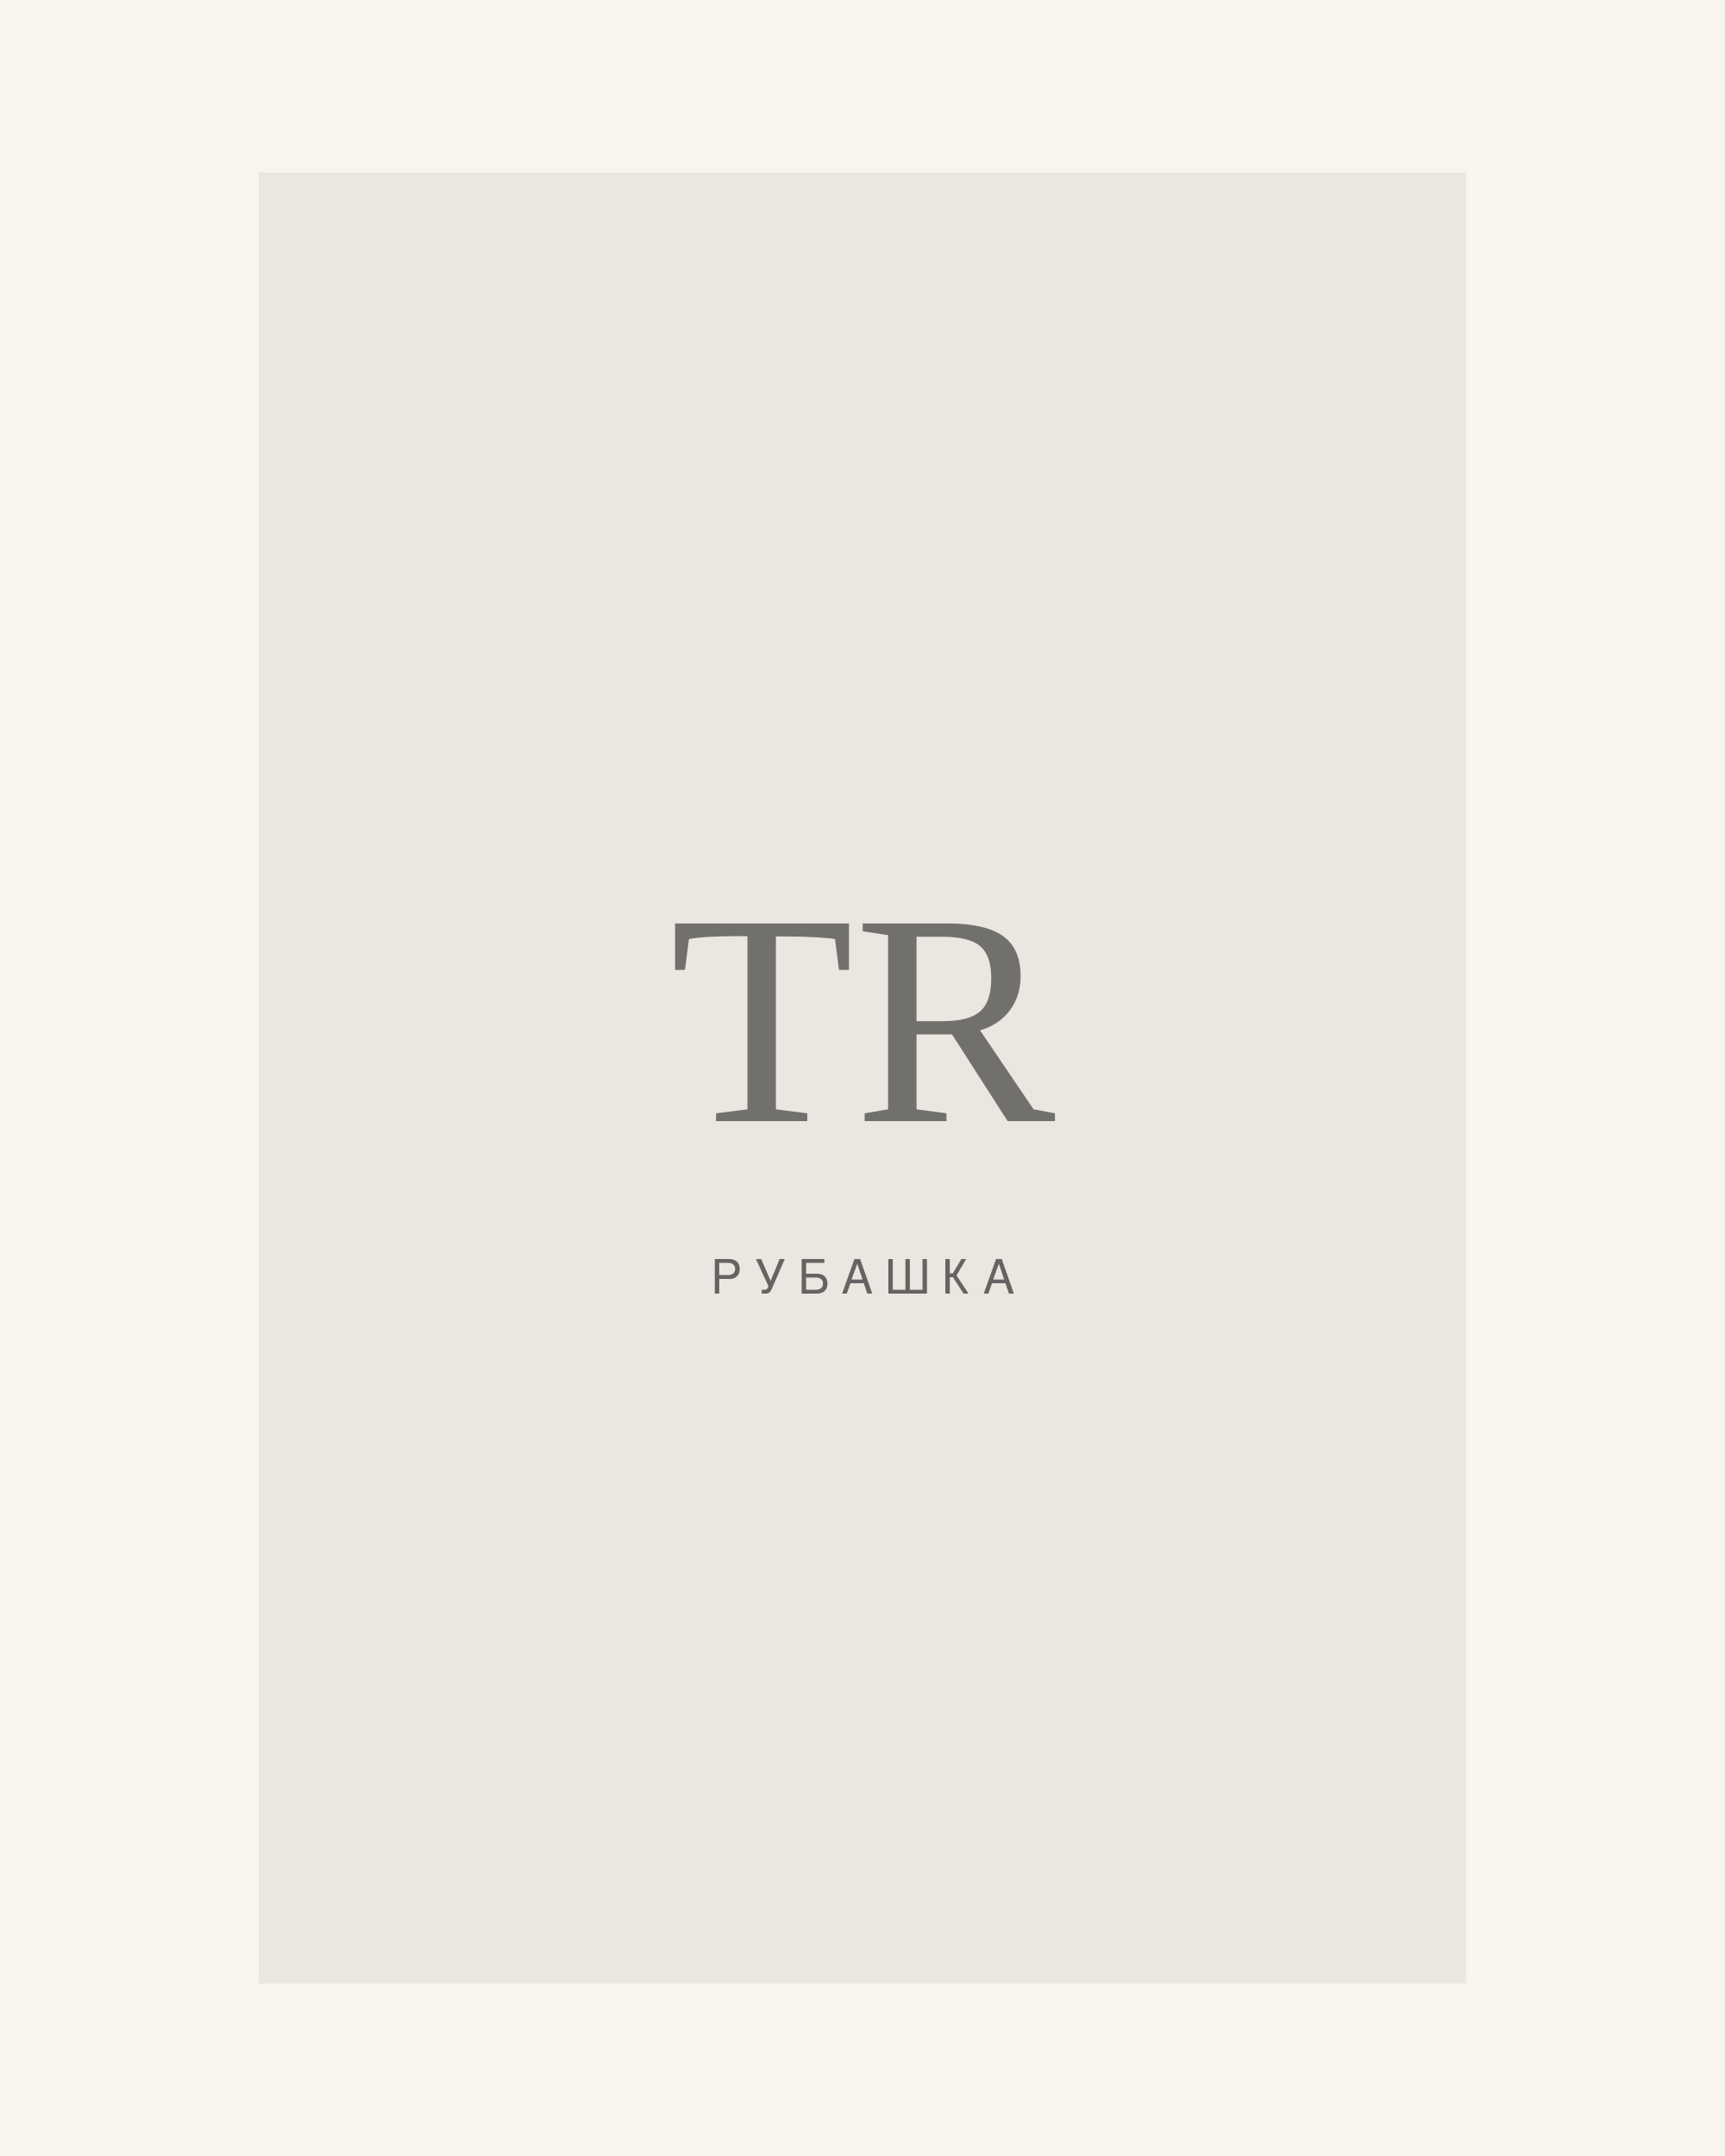
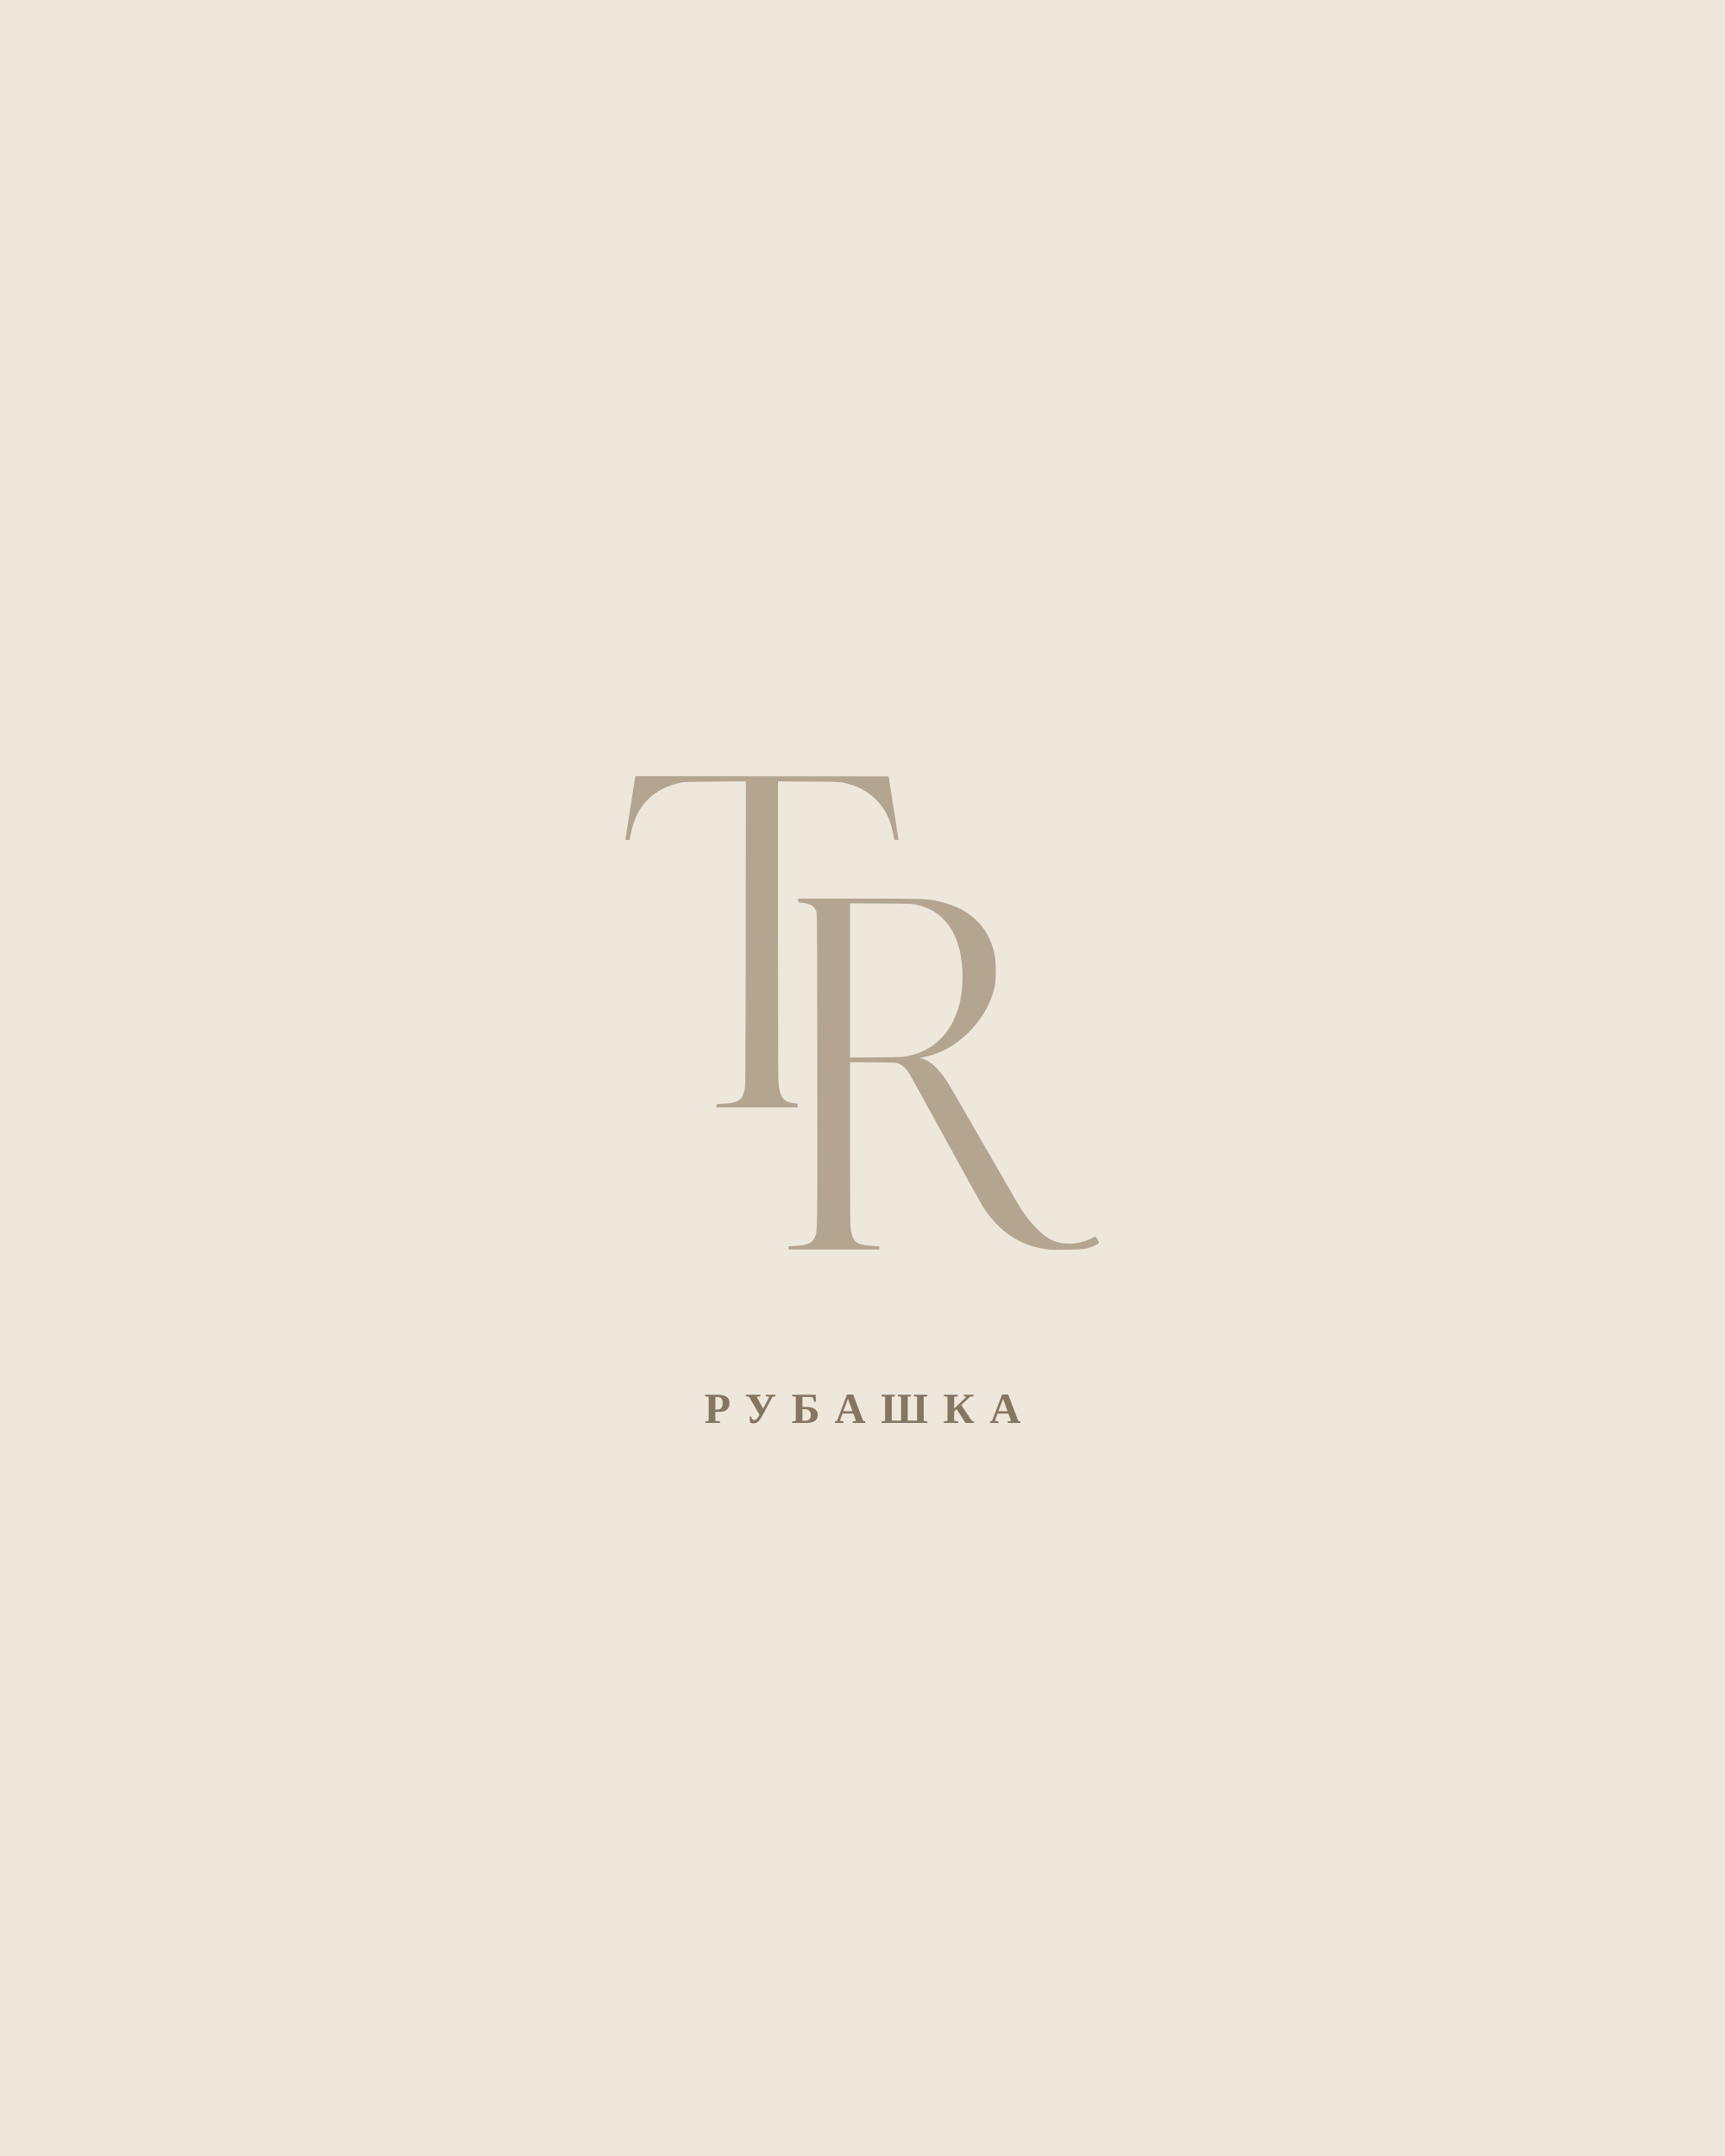
<svg xmlns="http://www.w3.org/2000/svg" viewBox="0 0 800 1000">
-   <rect width="800" height="1000" fill="#F8F5EE" />
-   <rect x="120" y="80" width="560" height="840" fill="rgba(0,0,0,0.06)" />
-   <text x="400" y="520" text-anchor="middle" font-family="Georgia, 'Times New Roman', serif" font-size="140" fill="#0E0E0E" opacity="0.55">TR</text>
-   <text x="400" y="600" text-anchor="middle" font-family="Helvetica, Arial, sans-serif" font-size="22" letter-spacing="6" fill="#0E0E0E" opacity="0.6">РУБАШКА</text>
+   <rect width="800" height="1000" fill="#EEE7DC" />
+   <path fill="#857054" opacity="0.55" transform="translate(290 360) scale(0.22267)" d="M883.5 986.4C869.9 984.5 864.2 983.5 855.5 981.3C810.9 970.2 772.3 940.5 744.2 895.8C740.9 890.7 706.2 828 667 756.5C627.9 685 593.8 623.3 591.4 619.3C585.7 610.1 576.8 601.9 569.3 598.8C563.6 596.5 563.1 596.5 515.8 596.2L468 595.9L468 762.7C468 865.9 468.4 932.9 469 938.5C470.5 952.3 472.8 960.6 476.4 965.3C483.2 974.3 489.9 976.6 512.8 978.2L529 979.4L529 982.7L529 986L434.5 986L340 986L340 982.7L340 979.4L355.8 978.2C380.4 976.5 388.4 973 393.9 961.8C400.4 948.6 400.1 967.9 399.8 610C399.5 290.8 399.5 286.4 397.5 281C393.6 270.3 386.6 266 369.3 263.8L360 262.6L360 258.8L360 255L486.8 255C619.5 255 625.1 255.2 647.5 259.5C666.5 263.2 688.9 271.2 703.5 279.6C738.9 299.9 760.3 330 769.2 371.8C772.2 386.3 772.5 422.4 769.7 436.5C759.4 487 723.1 536.2 675.1 564.7C656.7 575.6 639.1 582.1 615.5 586.6L611.5 587.3L616.5 588.1C632.9 590.7 652.6 608.6 671.5 638C674.2 642.1 707.1 699 744.8 764.5C820.9 896.9 821 897.1 829.3 909C844.3 930.5 863.7 951 878.1 960.6C894.7 971.6 915.7 976 937.7 972.9C950.6 971.1 964.7 966.6 973.7 961.4C976 960.1 978.3 959 978.9 959C979.4 959 981.6 961.9 983.6 965.6C987.8 973.1 987.9 972.7 978.5 977.3C963.2 984.8 955.1 986 918 986.5C900.7 986.7 885.1 986.6 883.5 986.4ZM190 686.5C190 683.5 190.3 683 192.2 683C193.5 683 200.6 682.5 208.1 682C236.3 680 244.2 674.2 248.7 652C250.3 644.1 250.4 622.4 250.7 327.2L251 10.9L187.8 11.3C134.6 11.7 123.2 12 116.6 13.3C73.8 22.1 42.8 44.3 25.2 78.8C19.4 90.2 15.2 102.6 11.4 120.3L8.7 133L4.3 133C-0 133 -0.1 132.9 0.4 130.2C0.7 128.7 5.2 99.8 10.5 66C15.7 32.2 20.2 3.5 20.5 2.2L21 -0L284.8 0.2L548.5 0.5L558.1 62C563.4 95.8 568.1 125.7 568.4 128.3L569.1 133.1L564.8 132.8L560.5 132.5L557.3 118C553.4 100.6 551 93.2 545.9 82.5C539.8 69.6 532.5 59.2 522.1 48.9C504.2 31 483.8 20.3 454.8 13.8C446 11.8 442 11.7 381.8 11.3L318 10.9L318 319.3C318 519.5 318.4 631.4 319 638.1C322.1 670 329 678.6 353.2 681.5L359 682.2L359 686.1L359 690L274.5 690L190 690L190 686.5ZM587.5 583.2C641.2 572.6 678.6 536.3 694.6 479.7C704.6 444.1 705 396.2 695.6 360C689.2 335.2 679.8 316.9 665.8 301.3C649.9 283.7 632.1 273.6 606.5 267.8C598 265.8 593.6 265.7 532.8 265.3L468 264.9L468 425.5L468 586.2L522.8 585.7C572.2 585.3 578.5 585 587.5 583.2Z" />
+   <text x="400" y="660" text-anchor="middle" font-family="Georgia, 'Times New Roman', serif" font-size="20" font-weight="600" letter-spacing="7" fill="#6B5940" opacity="0.8">РУБАШКА</text>
</svg>
